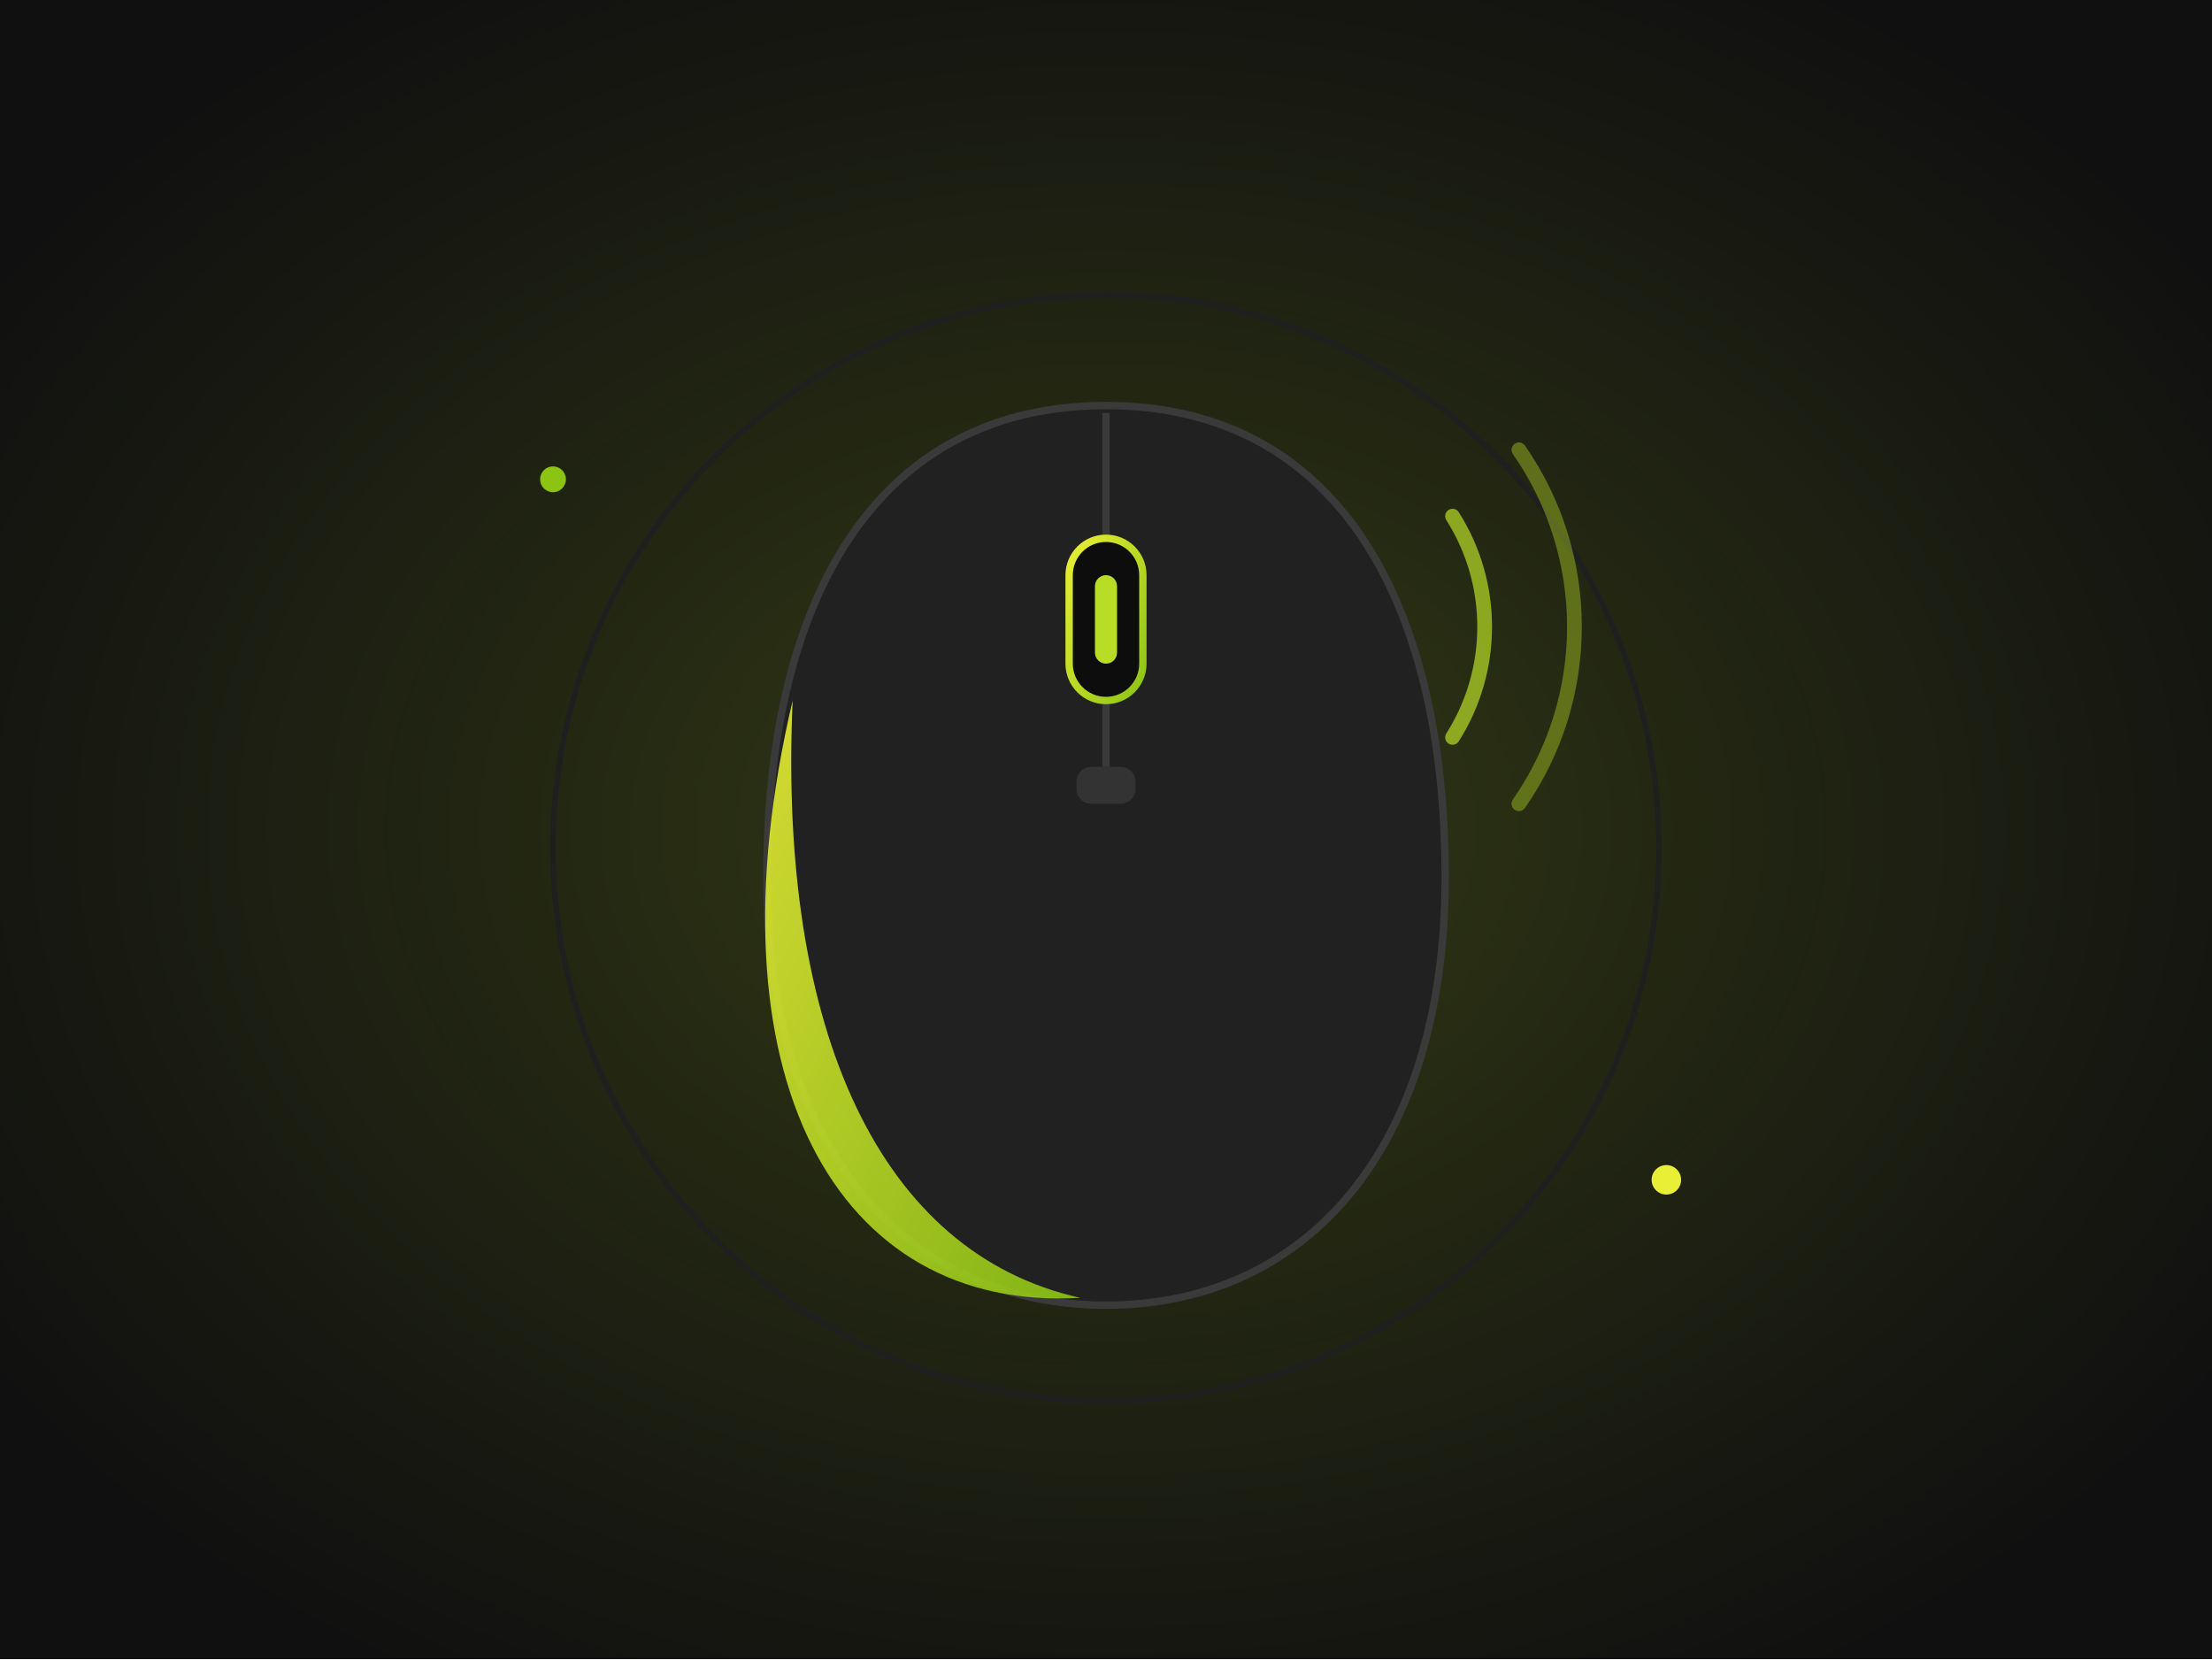
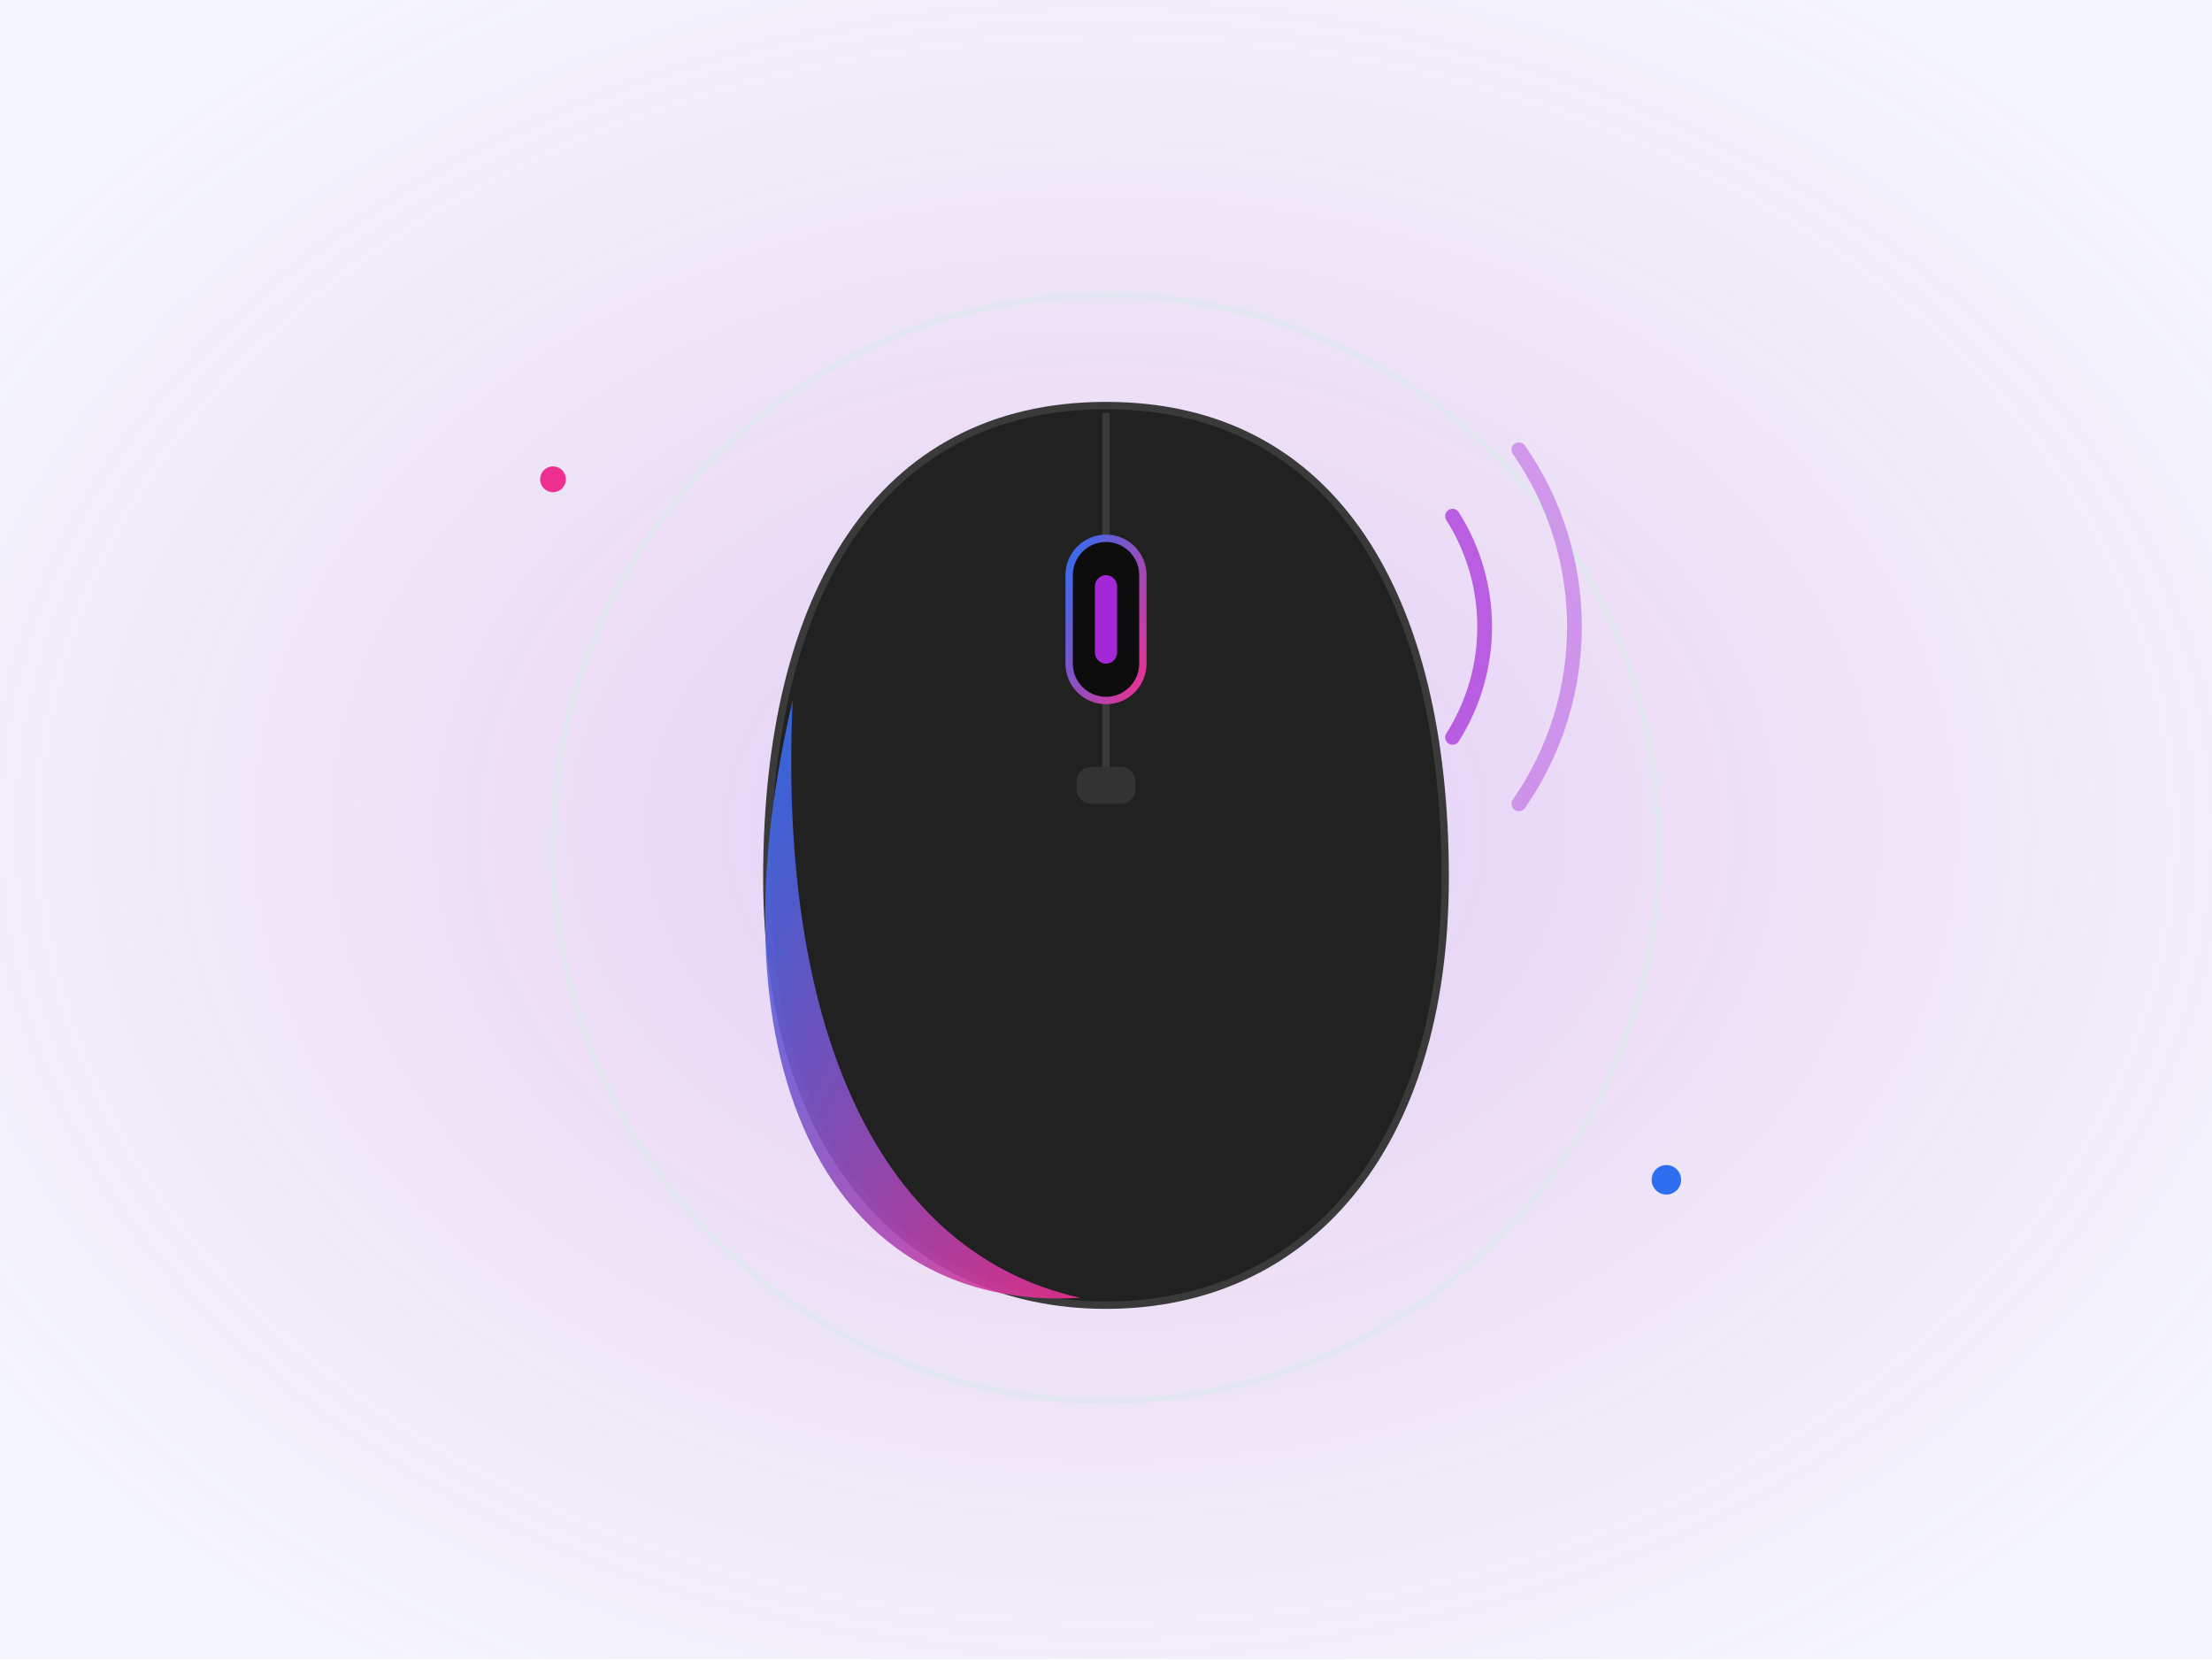
<svg xmlns="http://www.w3.org/2000/svg" viewBox="0 0 600 450">
  <defs>
    <radialGradient id="glow" cx="50%" cy="50%" r="60%">
-       <stop offset="0%" stop-color="#b8dd26" stop-opacity="0.2" />
-       <stop offset="100%" stop-color="#b8dd26" stop-opacity="0" />
+       <stop offset="0%" stop-color="#a428d8" stop-opacity="0.2" />
+       <stop offset="100%" stop-color="#a428d8" stop-opacity="0" />
    </radialGradient>
    <linearGradient id="lime" x1="0" y1="0" x2="1" y2="1">
-       <stop offset="0%" stop-color="#e9ef35" />
-       <stop offset="100%" stop-color="#8cc414" />
+       <stop offset="0%" stop-color="#2e6ff2" />
+       <stop offset="100%" stop-color="#ef2f8f" />
    </linearGradient>
  </defs>
-   <rect width="600" height="450" fill="#101010" />
+   <rect width="600" height="450" fill="#f5f6fb" />
  <rect width="600" height="450" fill="url(#glow)" />
-   <circle cx="300" cy="230" r="150" fill="none" stroke="#1f1f1f" stroke-width="1.5" />
+   <circle cx="300" cy="230" r="150" fill="none" stroke="#e2e6f0" stroke-width="1.5" />
  <path d="M300 110 c62 0 92 52 92 128 0 74 -38 116 -92 116 s-92 -42 -92 -116 c0 -76 30 -128 92 -128z" fill="#212121" stroke="#3a3a3a" stroke-width="2" />
  <path d="M300 112 v96" stroke="#3a3a3a" stroke-width="2" />
  <path d="M215 190 c-4 90 24 150 78 162 -66 4 -102 -60 -78 -162z" fill="url(#lime)" opacity="0.9" />
  <rect x="290" y="146" width="20" height="44" rx="10" fill="#0d0d0d" stroke="url(#lime)" stroke-width="2" />
-   <rect x="297" y="156" width="6" height="24" rx="3" fill="#b8dd26" />
+   <rect x="297" y="156" width="6" height="24" rx="3" fill="#a428d8" />
  <rect x="292" y="208" width="16" height="10" rx="4" fill="#333" />
-   <path d="M394 140 a56 56 0 0 1 0 60" fill="none" stroke="#b8dd26" stroke-width="4" stroke-linecap="round" opacity="0.7" />
-   <path d="M412 122 a84 84 0 0 1 0 96" fill="none" stroke="#b8dd26" stroke-width="4" stroke-linecap="round" opacity="0.4" />
-   <circle cx="452" cy="320" r="4" fill="#e9ef35" />
-   <circle cx="150" cy="130" r="3.5" fill="#8cc414" />
+   <path d="M394 140 a56 56 0 0 1 0 60" fill="none" stroke="#a428d8" stroke-width="4" stroke-linecap="round" opacity="0.7" />
+   <path d="M412 122 a84 84 0 0 1 0 96" fill="none" stroke="#a428d8" stroke-width="4" stroke-linecap="round" opacity="0.4" />
+   <circle cx="452" cy="320" r="4" fill="#2e6ff2" />
+   <circle cx="150" cy="130" r="3.5" fill="#ef2f8f" />
</svg>
